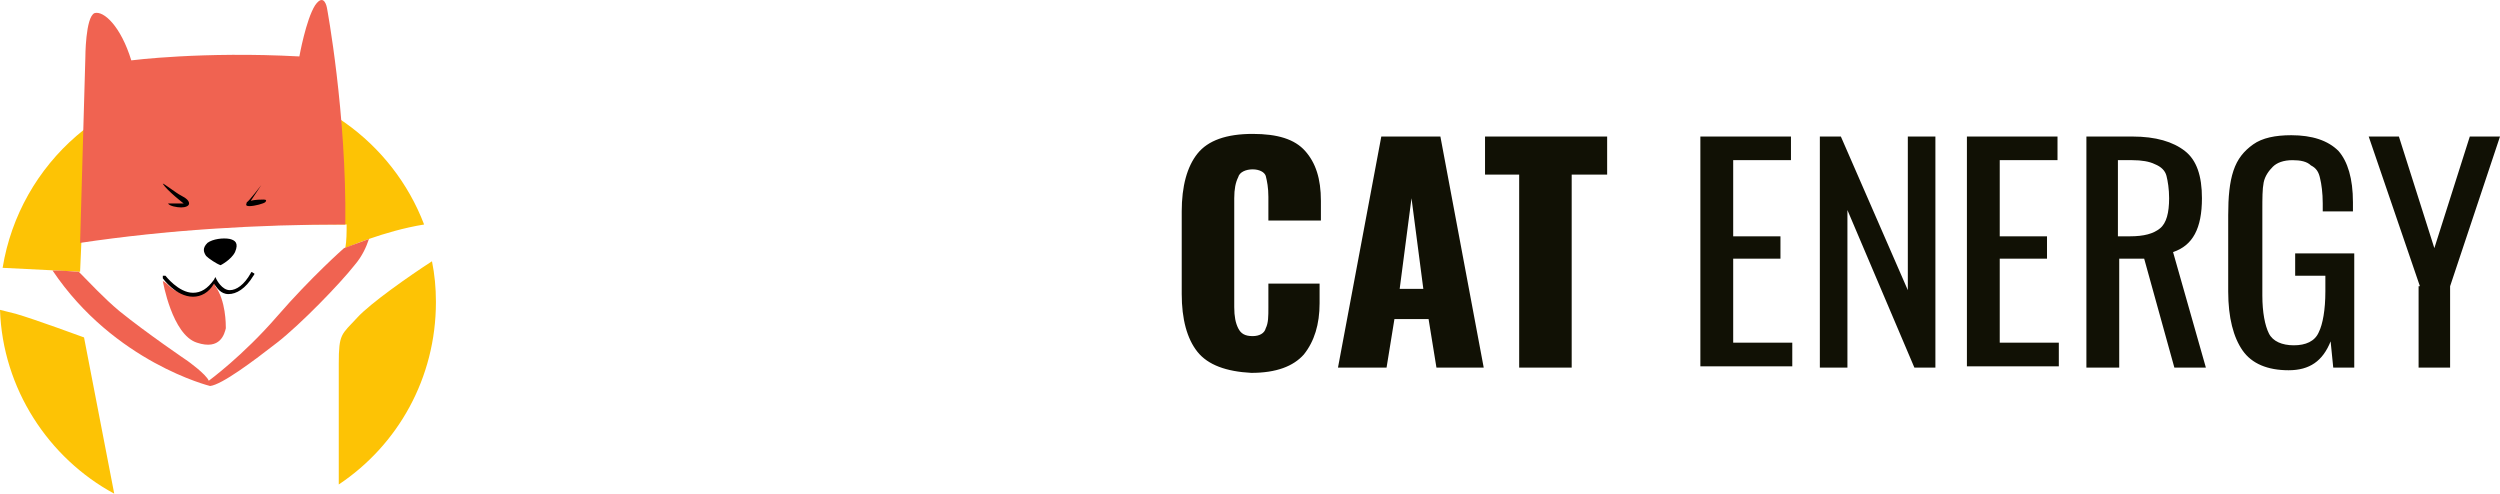
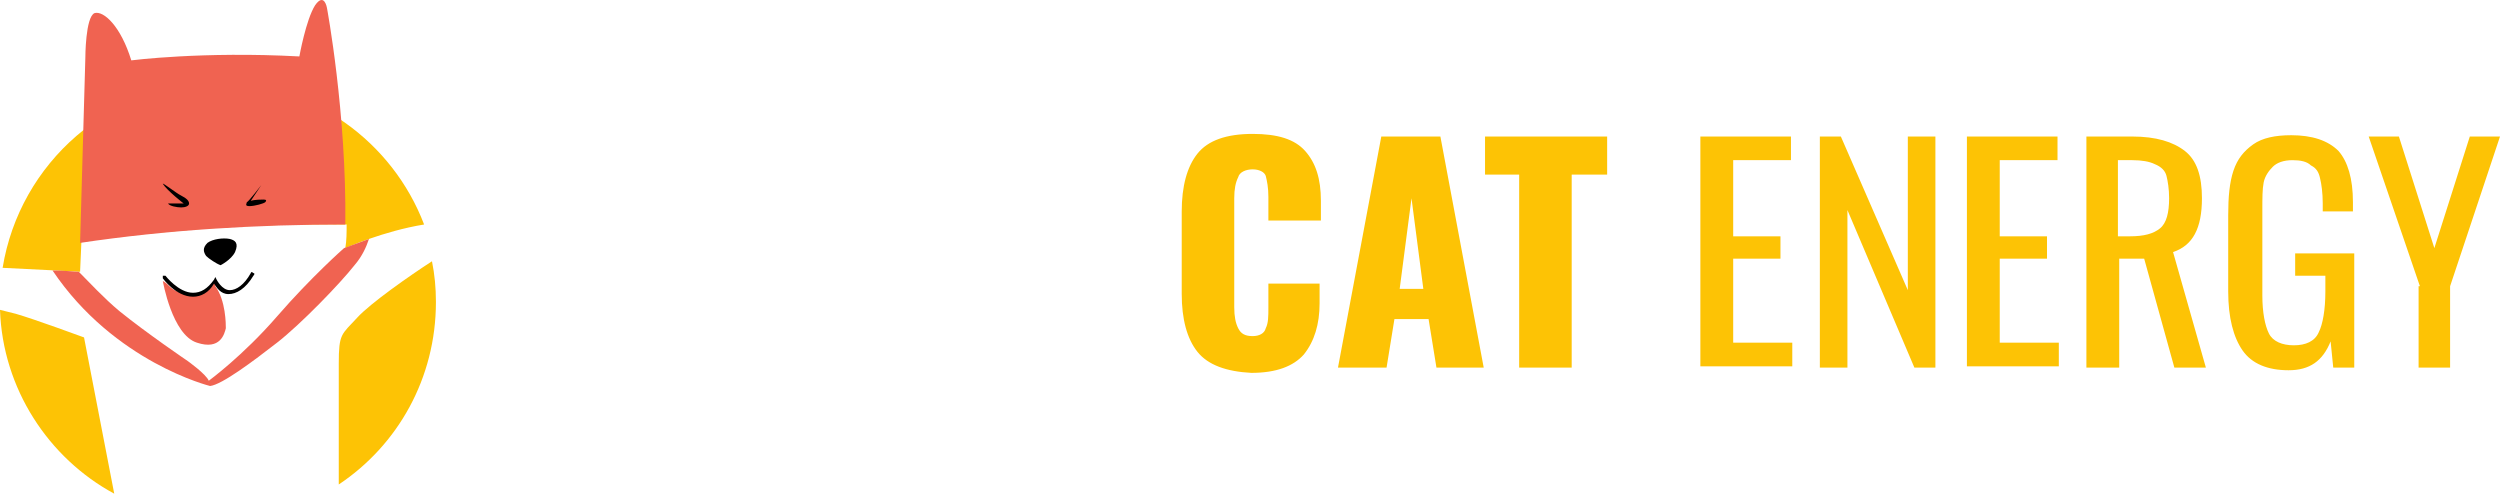
<svg xmlns="http://www.w3.org/2000/svg" id="Layer_2" viewBox="0 0.002 190.4 37.598" version="1.1">
-   <defs id="defs21" />
  <style id="style2">.st0{fill:#fdc305}.st1{fill:#f06351}</style>
  <path class="st0" d="M6.1 20.7l.1-2.3c6.7-.9 13.4-1.4 20.2-1.3 0 .6 0 1.2-.1 1.8 0 0 2.9-1.3 6-1.8-2.4-6.3-8.5-10.8-15.6-10.8C8.4 6.3 1.5 12.4.2 20.4c2.2.1 5.9.3 5.9.3zm21.1 3.5c-1.2 1.3-1.4 1.2-1.4 3.5v9.2c4.5-3 7.4-8.1 7.4-13.9 0-1.1-.1-2.1-.3-3.1-1.7 1.1-4.7 3.2-5.7 4.3zM6.4 25.7s-3.8-1.4-5.2-1.8L0 23.6c.2 6 3.7 11.3 8.7 14L6.4 25.7z" id="path4" />
  <path class="st1" d="M26.3 17.1C26.4 8.6 24.9.6 24.9.6s-.2-1.2-.9-.2c-.7 1.1-1.2 3.9-1.2 3.9-7.4-.4-12.8.3-12.8.3C9.2 2 7.9.8 7.2 1c-.7.3-.7 3.4-.7 3.4l-.4 14.1c6.7-1 13.5-1.4 20.2-1.4z" id="path6" />
  <path d="M12.4 14c0-.1 1 .7 1.4.9.4.2.6.4.6.6 0 .2-.3.3-.6.3s-.9-.1-1-.3H14c.1.1-1.3-1-1.6-1.5zm7.5.1s-1 1.3-1.1 1.3c0 .1-.2.3.2.3s1.1-.2 1.2-.3c.1-.1.1-.2-.1-.2s-.7 0-1 .1l.8-1.2s.1-.1 0 0zm-3.1 6.1s.8-.4 1.1-1c.3-.7 0-.9-.4-1-.5-.1-1.3 0-1.7.3-.4.4-.3.7-.1 1 .2.2.8.6 1.1.7z" id="path8" />
  <path class="st1" d="M16.3 21.5s-.2.4-.5.6c-.2.2-.6.4-1 .4-.6 0-1.1-.2-1.5-.4-.2-.1-.4-.3-.5-.4-.2-.2-.4-.3-.4-.3s.7 4.1 2.6 4.7c1.8.6 2.1-.7 2.2-1.1 0-.3 0-2.1-.8-3.2.1-.4 0-.2-.1-.3z" id="path10" />
  <path d="M14.7 22.6c-1.3 0-2.3-1.4-2.3-1.4V21h.2s1 1.3 2.1 1.3c.6 0 1.1-.3 1.6-1l.1-.2.1.2s.4.8 1 .8c.5 0 1.1-.4 1.6-1.3 0-.1.1-.1.2 0 .1 0 .1.1 0 .2-.6 1-1.3 1.4-1.9 1.4-.6 0-.9-.5-1.1-.8-.4.7-1 1-1.6 1z" id="path12" />
  <path class="st1" d="M26.2 18.9s-2.5 2.2-5.1 5.2-5.2 4.9-5.2 4.9c-.2-.5-1.6-1.5-1.6-1.5s-3.1-2.1-5.2-3.8c-1.2-1-2.3-2.2-3.1-3-.3 0-1.1-.1-2-.1 4.7 7 12 8.8 12 8.8.9-.1 3.3-1.9 5.1-3.3 1.8-1.4 4.8-4.5 5.9-5.9.6-.7.9-1.4 1.1-2-1.1.4-1.9.7-1.9.7z" id="path14" />
-   <path class="st0" d="M1.2 16.6c-.8-1-1.2-2.5-1.2-4.4V5.9C0 4 .4 2.5 1.2 1.5 2 .5 3.4 0 5.4 0c1.9 0 3.2.4 4 1.3.8.9 1.2 2.1 1.2 3.8v1.5h-4V4.8c0-.7-.1-1.2-.2-1.6-.1-.3-.5-.5-1-.5s-1 .2-1.1.6c-.2.4-.3.9-.3 1.6v8.3c0 .7.1 1.2.3 1.6.2.4.5.6 1.1.6.5 0 .9-.2 1-.6.2-.4.2-.9.2-1.6v-1.8h3.9v1.5c0 1.6-.4 2.9-1.2 3.9-.8.9-2.1 1.4-4 1.4-1.9-.1-3.3-.6-4.1-1.6zM15.2.2h4.5L23 17.8h-3.6l-.6-3.7h-2.6l-.6 3.7h-3.7L15.2.2zm3.2 11.6l-.9-6.9-.9 6.9h1.8zm7.4-8.7h-2.7V.2h9.3v2.9h-2.7v14.7h-4V3.1zM39.5.2h6.9V2H42v5.8h3.6v1.7H42v6.4h4.5v1.8h-7V.2zm9 0h1.7l5.1 11.7V.2h2.1v17.6h-1.6l-5.1-12v12h-2.1V.2zm11.3 0h6.9V2h-4.4v5.8h3.6v1.7h-3.6v6.4h4.5v1.8h-7V.2zm9 0h3.6c1.8 0 3.1.4 4 1.1s1.3 1.9 1.3 3.6c0 2.3-.7 3.6-2.2 4.1l2.5 8.8h-2.4l-2.3-8.3h-1.9v8.3h-2.5V.2zm3.4 7.6c1.1 0 1.8-.2 2.3-.6.5-.4.7-1.2.7-2.3 0-.7-.1-1.3-.2-1.7s-.4-.7-.9-.9c-.4-.2-1-.3-1.7-.3h-1.1v5.8h.9zm8.6 8.7c-.7-1-1.1-2.5-1.1-4.5V6.2c0-1.4.1-2.5.4-3.4.3-.9.8-1.5 1.5-2s1.7-.7 2.9-.7c1.6 0 2.8.4 3.6 1.2.7.8 1.1 2.1 1.1 3.9v.7h-2.3v-.6c0-.8-.1-1.5-.2-1.9-.1-.5-.3-.8-.7-1-.3-.3-.8-.4-1.4-.4-.7 0-1.2.2-1.5.5-.3.3-.6.7-.7 1.2-.1.5-.1 1.2-.1 2.1v6.5c0 1.3.2 2.3.5 2.9.3.6 1 .9 1.9.9.9 0 1.6-.3 1.9-1 .3-.6.5-1.7.5-3.1v-1.2h-2.3V9.1h4.5v8.7h-1.6l-.2-2c-.6 1.5-1.6 2.2-3.2 2.2s-2.8-.5-3.5-1.5zm13.5-4.9L90.4.2h2.3l2.7 8.5L98.1.2h2.3l-3.8 11.4v6.2h-2.4v-6.2z" fill="#111" transform="translate(90 10.2)" id="path16" style="fill:#111105;fill-opacity:1" />
+   <path class="st0" d="M1.2 16.6c-.8-1-1.2-2.5-1.2-4.4V5.9C0 4 .4 2.5 1.2 1.5 2 .5 3.4 0 5.4 0c1.9 0 3.2.4 4 1.3.8.9 1.2 2.1 1.2 3.8v1.5h-4V4.8c0-.7-.1-1.2-.2-1.6-.1-.3-.5-.5-1-.5s-1 .2-1.1.6c-.2.4-.3.9-.3 1.6v8.3c0 .7.1 1.2.3 1.6.2.4.5.6 1.1.6.5 0 .9-.2 1-.6.2-.4.2-.9.2-1.6v-1.8h3.9v1.5c0 1.6-.4 2.9-1.2 3.9-.8.9-2.1 1.4-4 1.4-1.9-.1-3.3-.6-4.1-1.6zM15.2.2h4.5L23 17.8h-3.6l-.6-3.7h-2.6l-.6 3.7h-3.7L15.2.2zm3.2 11.6l-.9-6.9-.9 6.9h1.8zm7.4-8.7h-2.7V.2h9.3v2.9h-2.7v14.7h-4V3.1zM39.5.2h6.9V2H42v5.8h3.6v1.7H42v6.4h4.5v1.8h-7V.2zm9 0h1.7l5.1 11.7V.2h2.1v17.6h-1.6l-5.1-12v12h-2.1V.2zm11.3 0h6.9V2h-4.4v5.8h3.6v1.7h-3.6v6.4h4.5v1.8h-7V.2zm9 0h3.6c1.8 0 3.1.4 4 1.1s1.3 1.9 1.3 3.6c0 2.3-.7 3.6-2.2 4.1l2.5 8.8h-2.4l-2.3-8.3h-1.9v8.3h-2.5V.2zm3.4 7.6c1.1 0 1.8-.2 2.3-.6.5-.4.7-1.2.7-2.3 0-.7-.1-1.3-.2-1.7s-.4-.7-.9-.9c-.4-.2-1-.3-1.7-.3h-1.1v5.8h.9zm8.6 8.7c-.7-1-1.1-2.5-1.1-4.5V6.2c0-1.4.1-2.5.4-3.4.3-.9.8-1.5 1.5-2s1.7-.7 2.9-.7c1.6 0 2.8.4 3.6 1.2.7.8 1.1 2.1 1.1 3.9v.7h-2.3v-.6c0-.8-.1-1.5-.2-1.9-.1-.5-.3-.8-.7-1-.3-.3-.8-.4-1.4-.4-.7 0-1.2.2-1.5.5-.3.3-.6.7-.7 1.2-.1.5-.1 1.2-.1 2.1v6.5c0 1.3.2 2.3.5 2.9.3.6 1 .9 1.9.9.9 0 1.6-.3 1.9-1 .3-.6.5-1.7.5-3.1v-1.2h-2.3V9.1h4.5v8.7h-1.6l-.2-2c-.6 1.5-1.6 2.2-3.2 2.2s-2.8-.5-3.5-1.5zm13.5-4.9L90.4.2h2.3l2.7 8.5L98.1.2h2.3l-3.8 11.4v6.2h-2.4v-6.2z" fill="#111105" transform="translate(90 10.2)" id="path16" fill-opacity="1" />
</svg>
